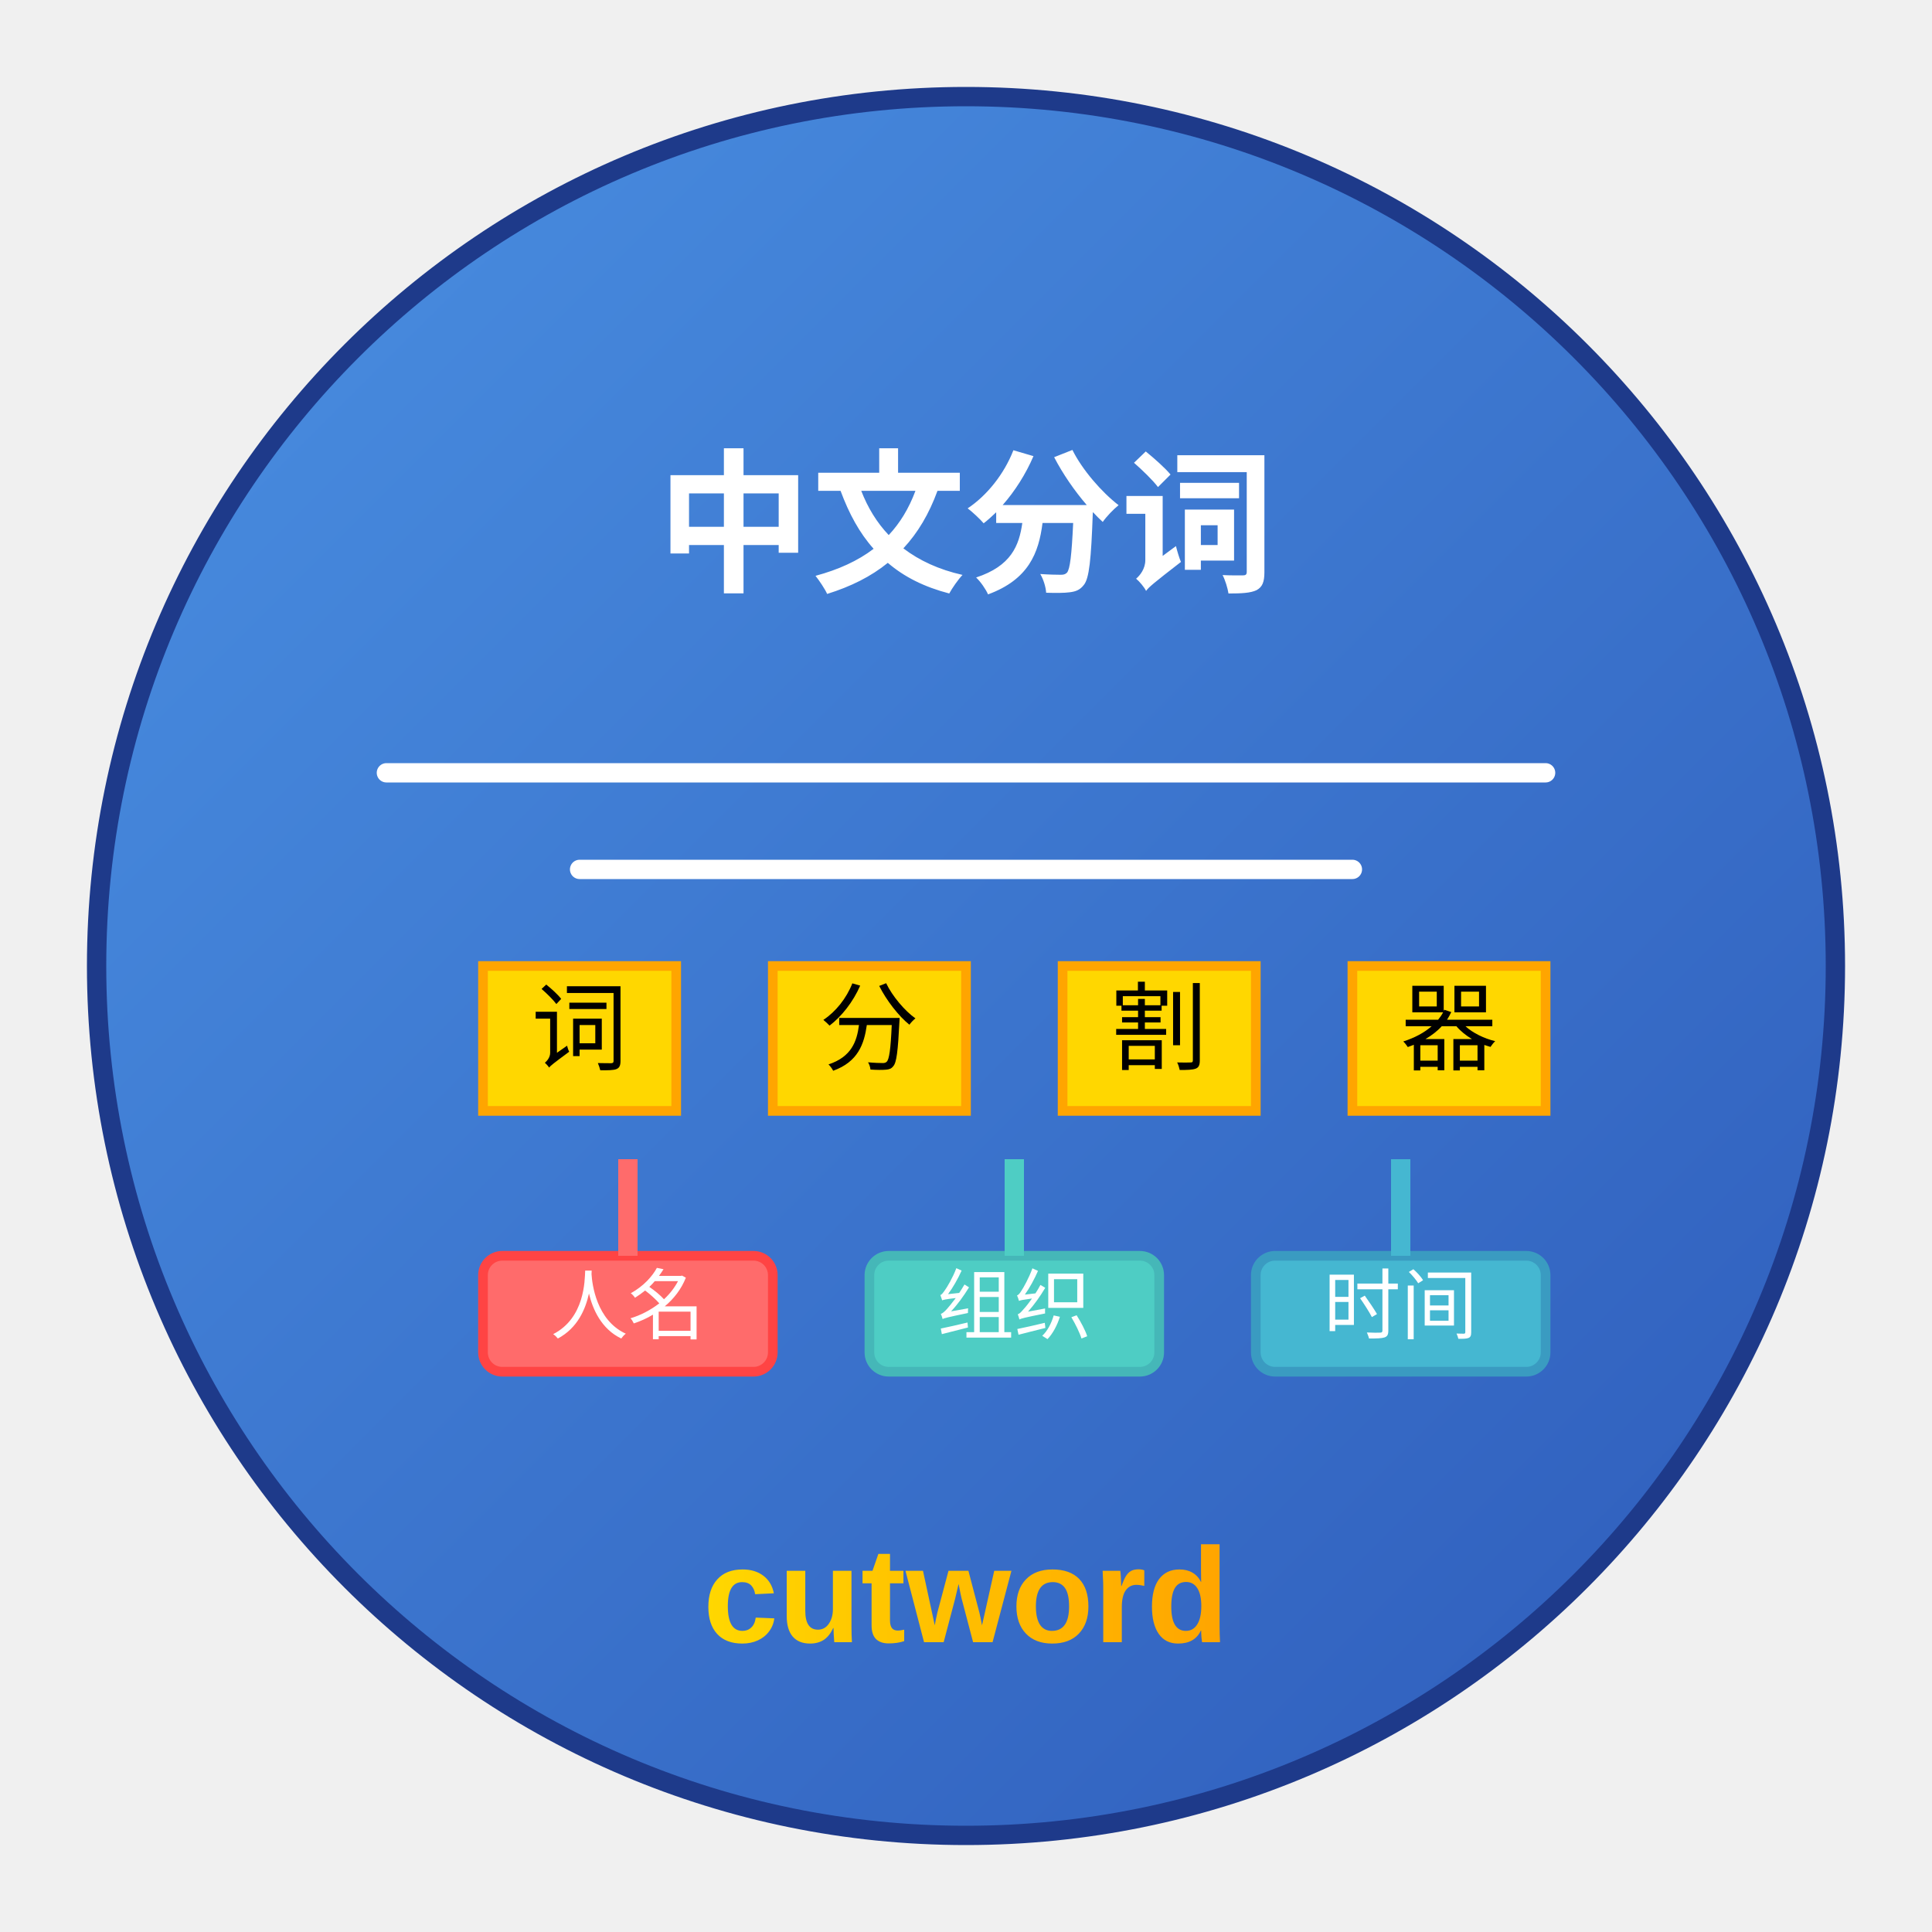
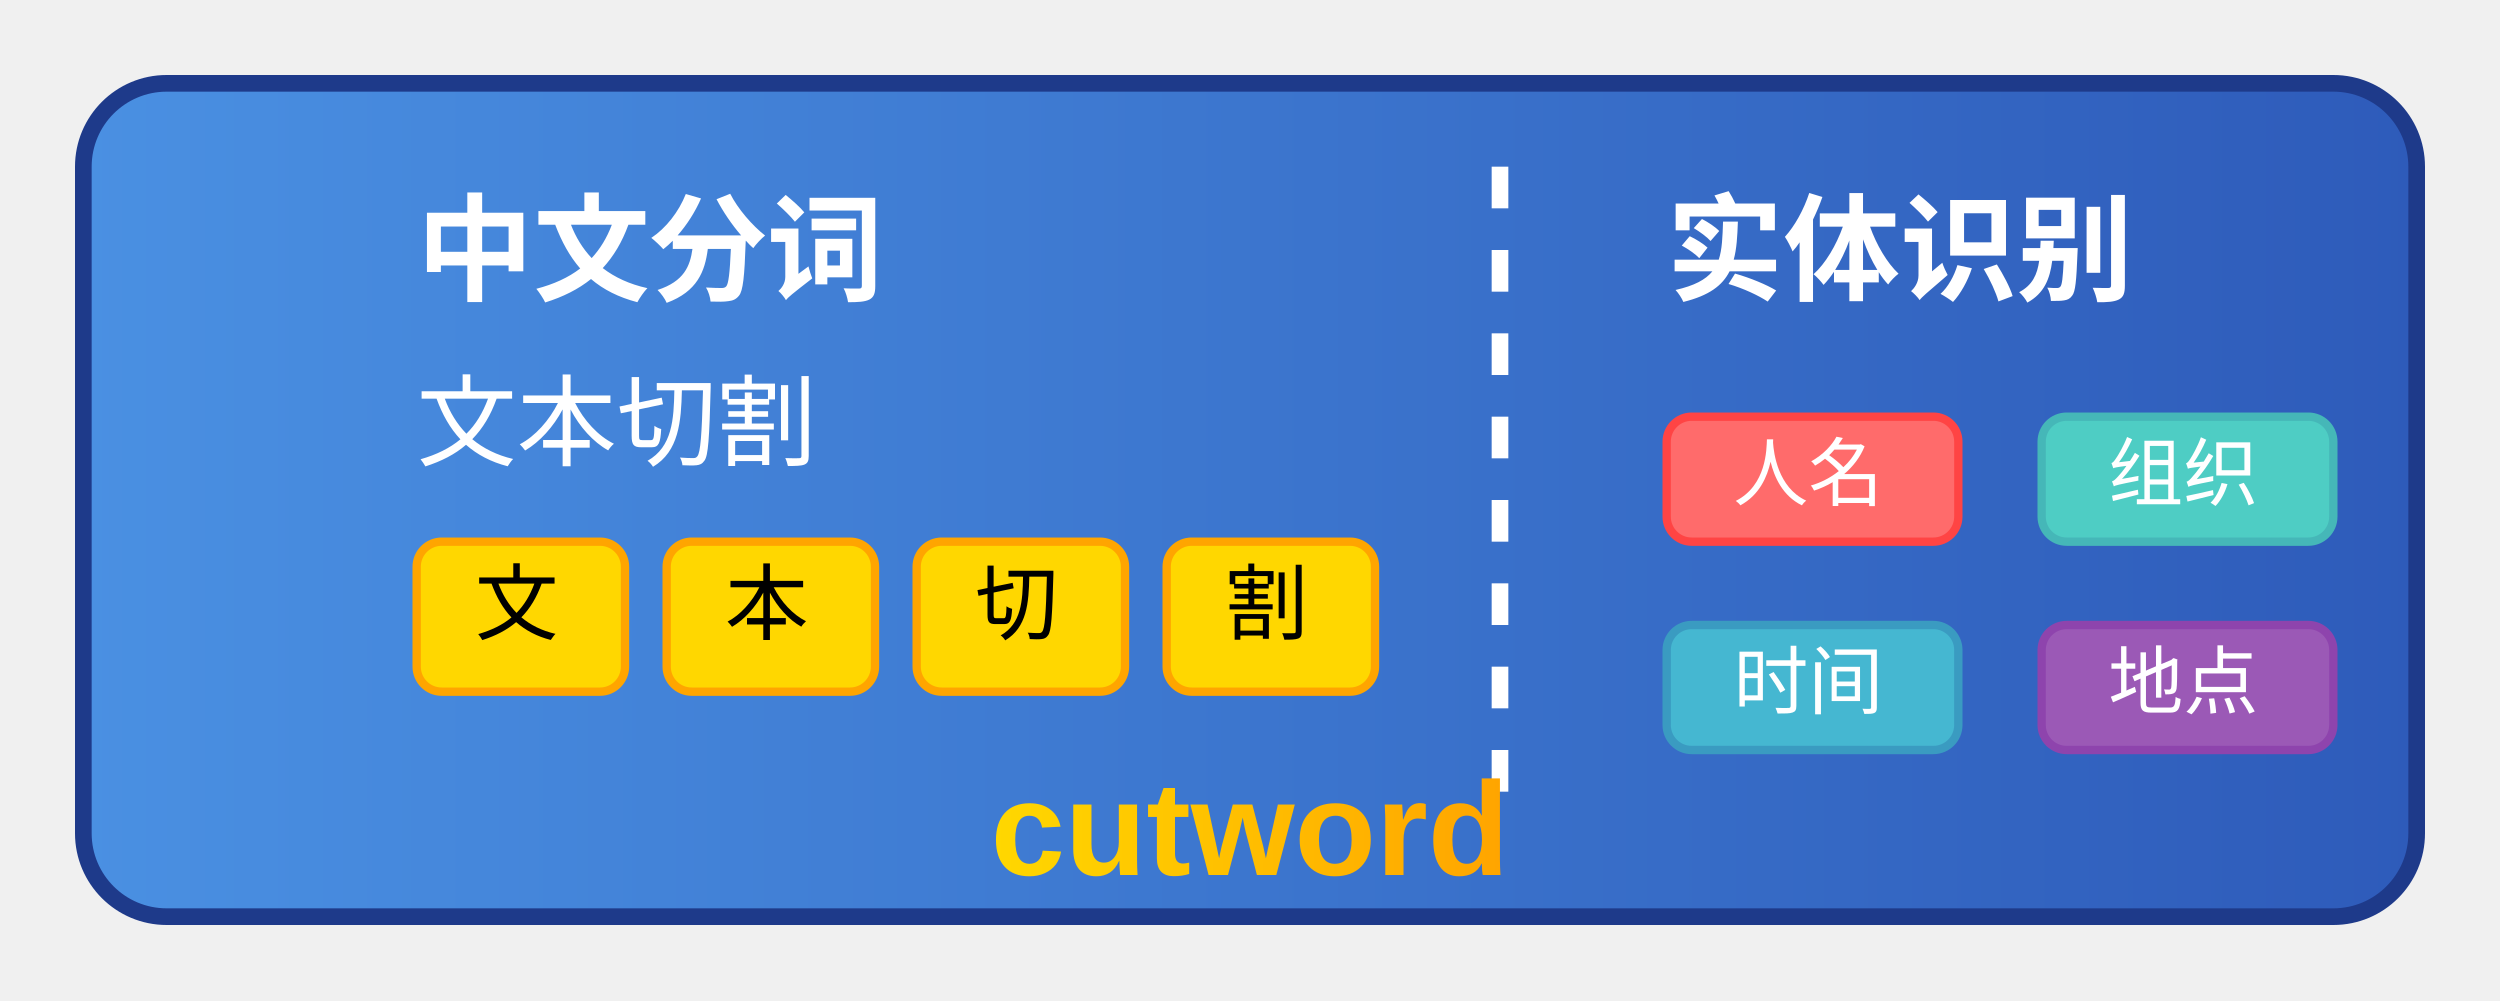
- <svg xmlns="http://www.w3.org/2000/svg" width="200" height="200" viewBox="0 0 200 200">
+ <svg xmlns="http://www.w3.org/2000/svg" width="300" height="120" viewBox="0 0 300 120">
  <defs>
-     <linearGradient id="gradient" x1="0%" y1="0%" x2="100%" y2="100%">
+     <linearGradient id="gradient" x1="0%" y1="0%" x2="100%" y2="0%">
      <stop offset="0%" style="stop-color:#4A90E2;stop-opacity:1" />
      <stop offset="100%" style="stop-color:#2E5BBA;stop-opacity:1" />
    </linearGradient>
    <linearGradient id="textGradient" x1="0%" y1="0%" x2="100%" y2="0%">
      <stop offset="0%" style="stop-color:#FFD700;stop-opacity:1" />
      <stop offset="100%" style="stop-color:#FFA500;stop-opacity:1" />
    </linearGradient>
  </defs>
-   <circle cx="100" cy="100" r="90" fill="url(#gradient)" stroke="#1E3A8A" stroke-width="2" />
-   <text x="100" y="60" font-family="Arial, sans-serif" font-size="16" font-weight="bold" fill="#FFFFFF" text-anchor="middle">中文分词</text>
-   <line x1="40" y1="80" x2="160" y2="80" stroke="#FFFFFF" stroke-width="2" stroke-linecap="round" />
-   <line x1="60" y1="90" x2="140" y2="90" stroke="#FFFFFF" stroke-width="2" stroke-linecap="round" />
-   <rect x="50" y="100" width="20" height="15" fill="#FFD700" stroke="#FFA500" stroke-width="1" />
-   <text x="60" y="110" font-family="Arial, sans-serif" font-size="10" fill="#000000" text-anchor="middle">词</text>
-   <rect x="80" y="100" width="20" height="15" fill="#FFD700" stroke="#FFA500" stroke-width="1" />
-   <text x="90" y="110" font-family="Arial, sans-serif" font-size="10" fill="#000000" text-anchor="middle">分</text>
-   <rect x="110" y="100" width="20" height="15" fill="#FFD700" stroke="#FFA500" stroke-width="1" />
-   <text x="120" y="110" font-family="Arial, sans-serif" font-size="10" fill="#000000" text-anchor="middle">割</text>
-   <rect x="140" y="100" width="20" height="15" fill="#FFD700" stroke="#FFA500" stroke-width="1" />
-   <text x="150" y="110" font-family="Arial, sans-serif" font-size="10" fill="#000000" text-anchor="middle">器</text>
-   <rect x="50" y="130" width="30" height="12" fill="#FF6B6B" stroke="#FF4444" stroke-width="1" rx="2" />
-   <text x="65" y="138" font-family="Arial, sans-serif" font-size="8" fill="#FFFFFF" text-anchor="middle">人名</text>
-   <rect x="90" y="130" width="30" height="12" fill="#4ECDC4" stroke="#45B7B8" stroke-width="1" rx="2" />
-   <text x="105" y="138" font-family="Arial, sans-serif" font-size="8" fill="#FFFFFF" text-anchor="middle">组织</text>
-   <rect x="130" y="130" width="30" height="12" fill="#45B7D1" stroke="#3A9BC1" stroke-width="1" rx="2" />
-   <text x="145" y="138" font-family="Arial, sans-serif" font-size="8" fill="#FFFFFF" text-anchor="middle">时间</text>
-   <line x1="65" y1="130" x2="65" y2="120" stroke="#FF6B6B" stroke-width="2" />
-   <line x1="105" y1="130" x2="105" y2="120" stroke="#4ECDC4" stroke-width="2" />
-   <line x1="145" y1="130" x2="145" y2="120" stroke="#45B7D1" stroke-width="2" />
-   <text x="100" y="170" font-family="Arial, sans-serif" font-size="14" font-weight="bold" fill="url(#textGradient)" text-anchor="middle">cutword</text>
+   <rect x="10" y="10" width="280" height="100" fill="url(#gradient)" stroke="#1E3A8A" stroke-width="2" rx="10" />
+   <text x="50" y="35" font-family="Arial, sans-serif" font-size="14" font-weight="bold" fill="#FFFFFF">中文分词</text>
+   <text x="50" y="55" font-family="Arial, sans-serif" font-size="12" fill="#FFFFFF">文本切割</text>
+   <rect x="50" y="65" width="25" height="18" fill="#FFD700" stroke="#FFA500" stroke-width="1" rx="3" />
+   <text x="62" y="76" font-family="Arial, sans-serif" font-size="10" fill="#000000" text-anchor="middle">文</text>
+   <rect x="80" y="65" width="25" height="18" fill="#FFD700" stroke="#FFA500" stroke-width="1" rx="3" />
+   <text x="92" y="76" font-family="Arial, sans-serif" font-size="10" fill="#000000" text-anchor="middle">本</text>
+   <rect x="110" y="65" width="25" height="18" fill="#FFD700" stroke="#FFA500" stroke-width="1" rx="3" />
+   <text x="122" y="76" font-family="Arial, sans-serif" font-size="10" fill="#000000" text-anchor="middle">切</text>
+   <rect x="140" y="65" width="25" height="18" fill="#FFD700" stroke="#FFA500" stroke-width="1" rx="3" />
+   <text x="152" y="76" font-family="Arial, sans-serif" font-size="10" fill="#000000" text-anchor="middle">割</text>
+   <text x="200" y="35" font-family="Arial, sans-serif" font-size="14" font-weight="bold" fill="#FFFFFF">实体识别</text>
+   <rect x="200" y="50" width="35" height="15" fill="#FF6B6B" stroke="#FF4444" stroke-width="1" rx="3" />
+   <text x="217" y="60" font-family="Arial, sans-serif" font-size="9" fill="#FFFFFF" text-anchor="middle">人名</text>
+   <rect x="245" y="50" width="35" height="15" fill="#4ECDC4" stroke="#45B7B8" stroke-width="1" rx="3" />
+   <text x="262" y="60" font-family="Arial, sans-serif" font-size="9" fill="#FFFFFF" text-anchor="middle">组织</text>
+   <rect x="200" y="75" width="35" height="15" fill="#45B7D1" stroke="#3A9BC1" stroke-width="1" rx="3" />
+   <text x="217" y="85" font-family="Arial, sans-serif" font-size="9" fill="#FFFFFF" text-anchor="middle">时间</text>
+   <rect x="245" y="75" width="35" height="15" fill="#9B59B6" stroke="#8E44AD" stroke-width="1" rx="3" />
+   <text x="262" y="85" font-family="Arial, sans-serif" font-size="9" fill="#FFFFFF" text-anchor="middle">地点</text>
+   <line x1="180" y1="20" x2="180" y2="100" stroke="#FFFFFF" stroke-width="2" stroke-dasharray="5,5" />
+   <text x="150" y="105" font-family="Arial, sans-serif" font-size="16" font-weight="bold" fill="url(#textGradient)" text-anchor="middle">cutword</text>
</svg>
